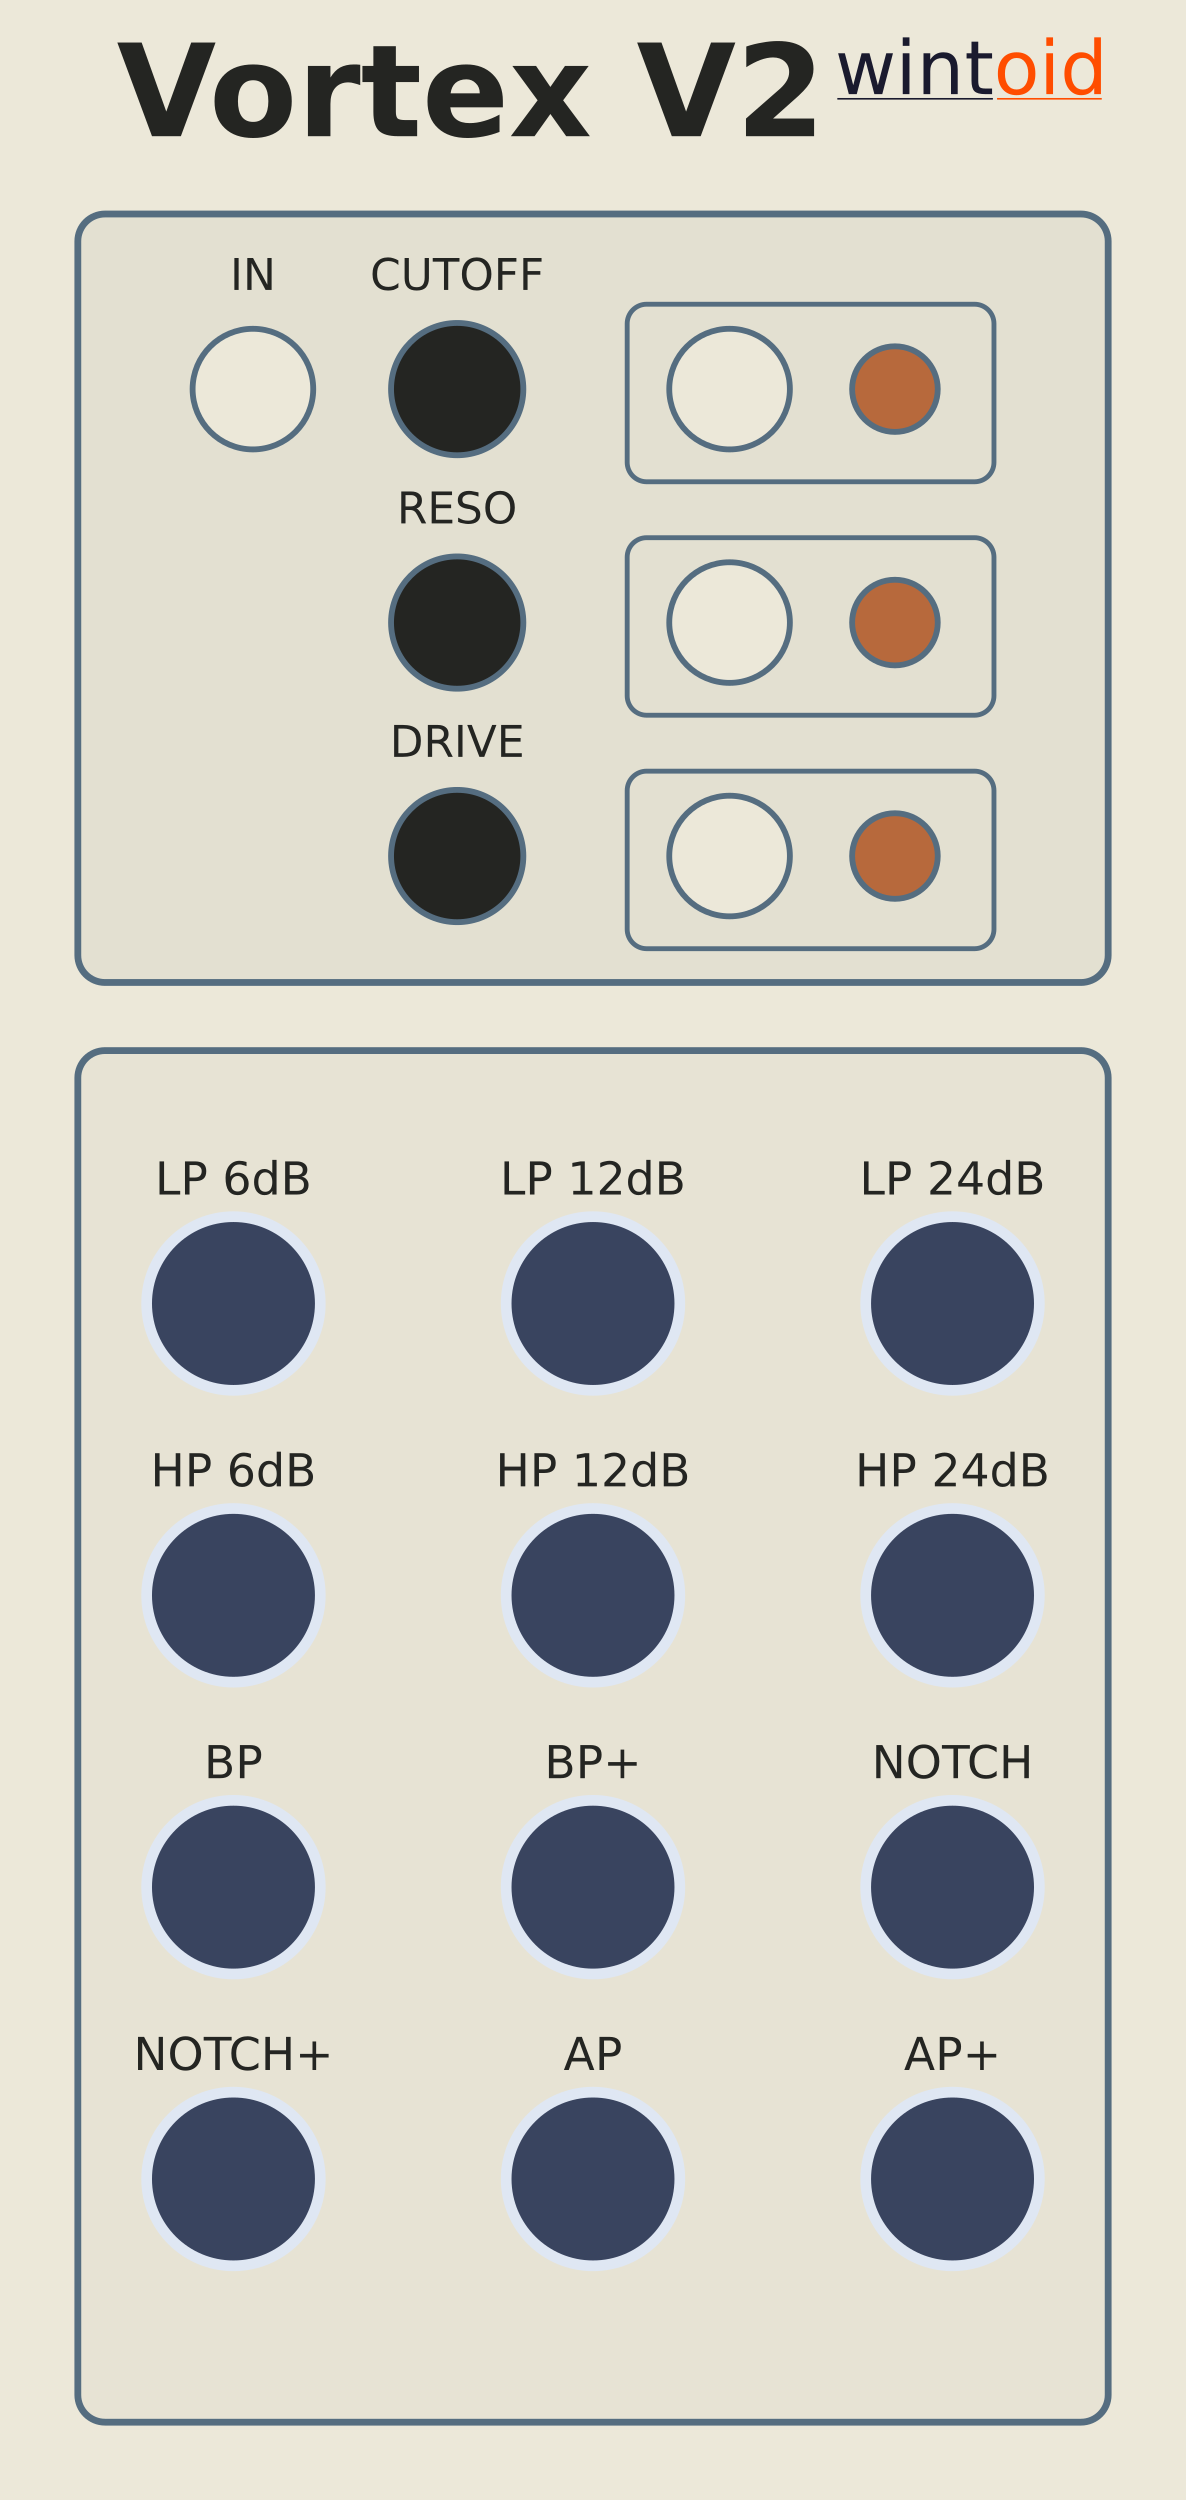
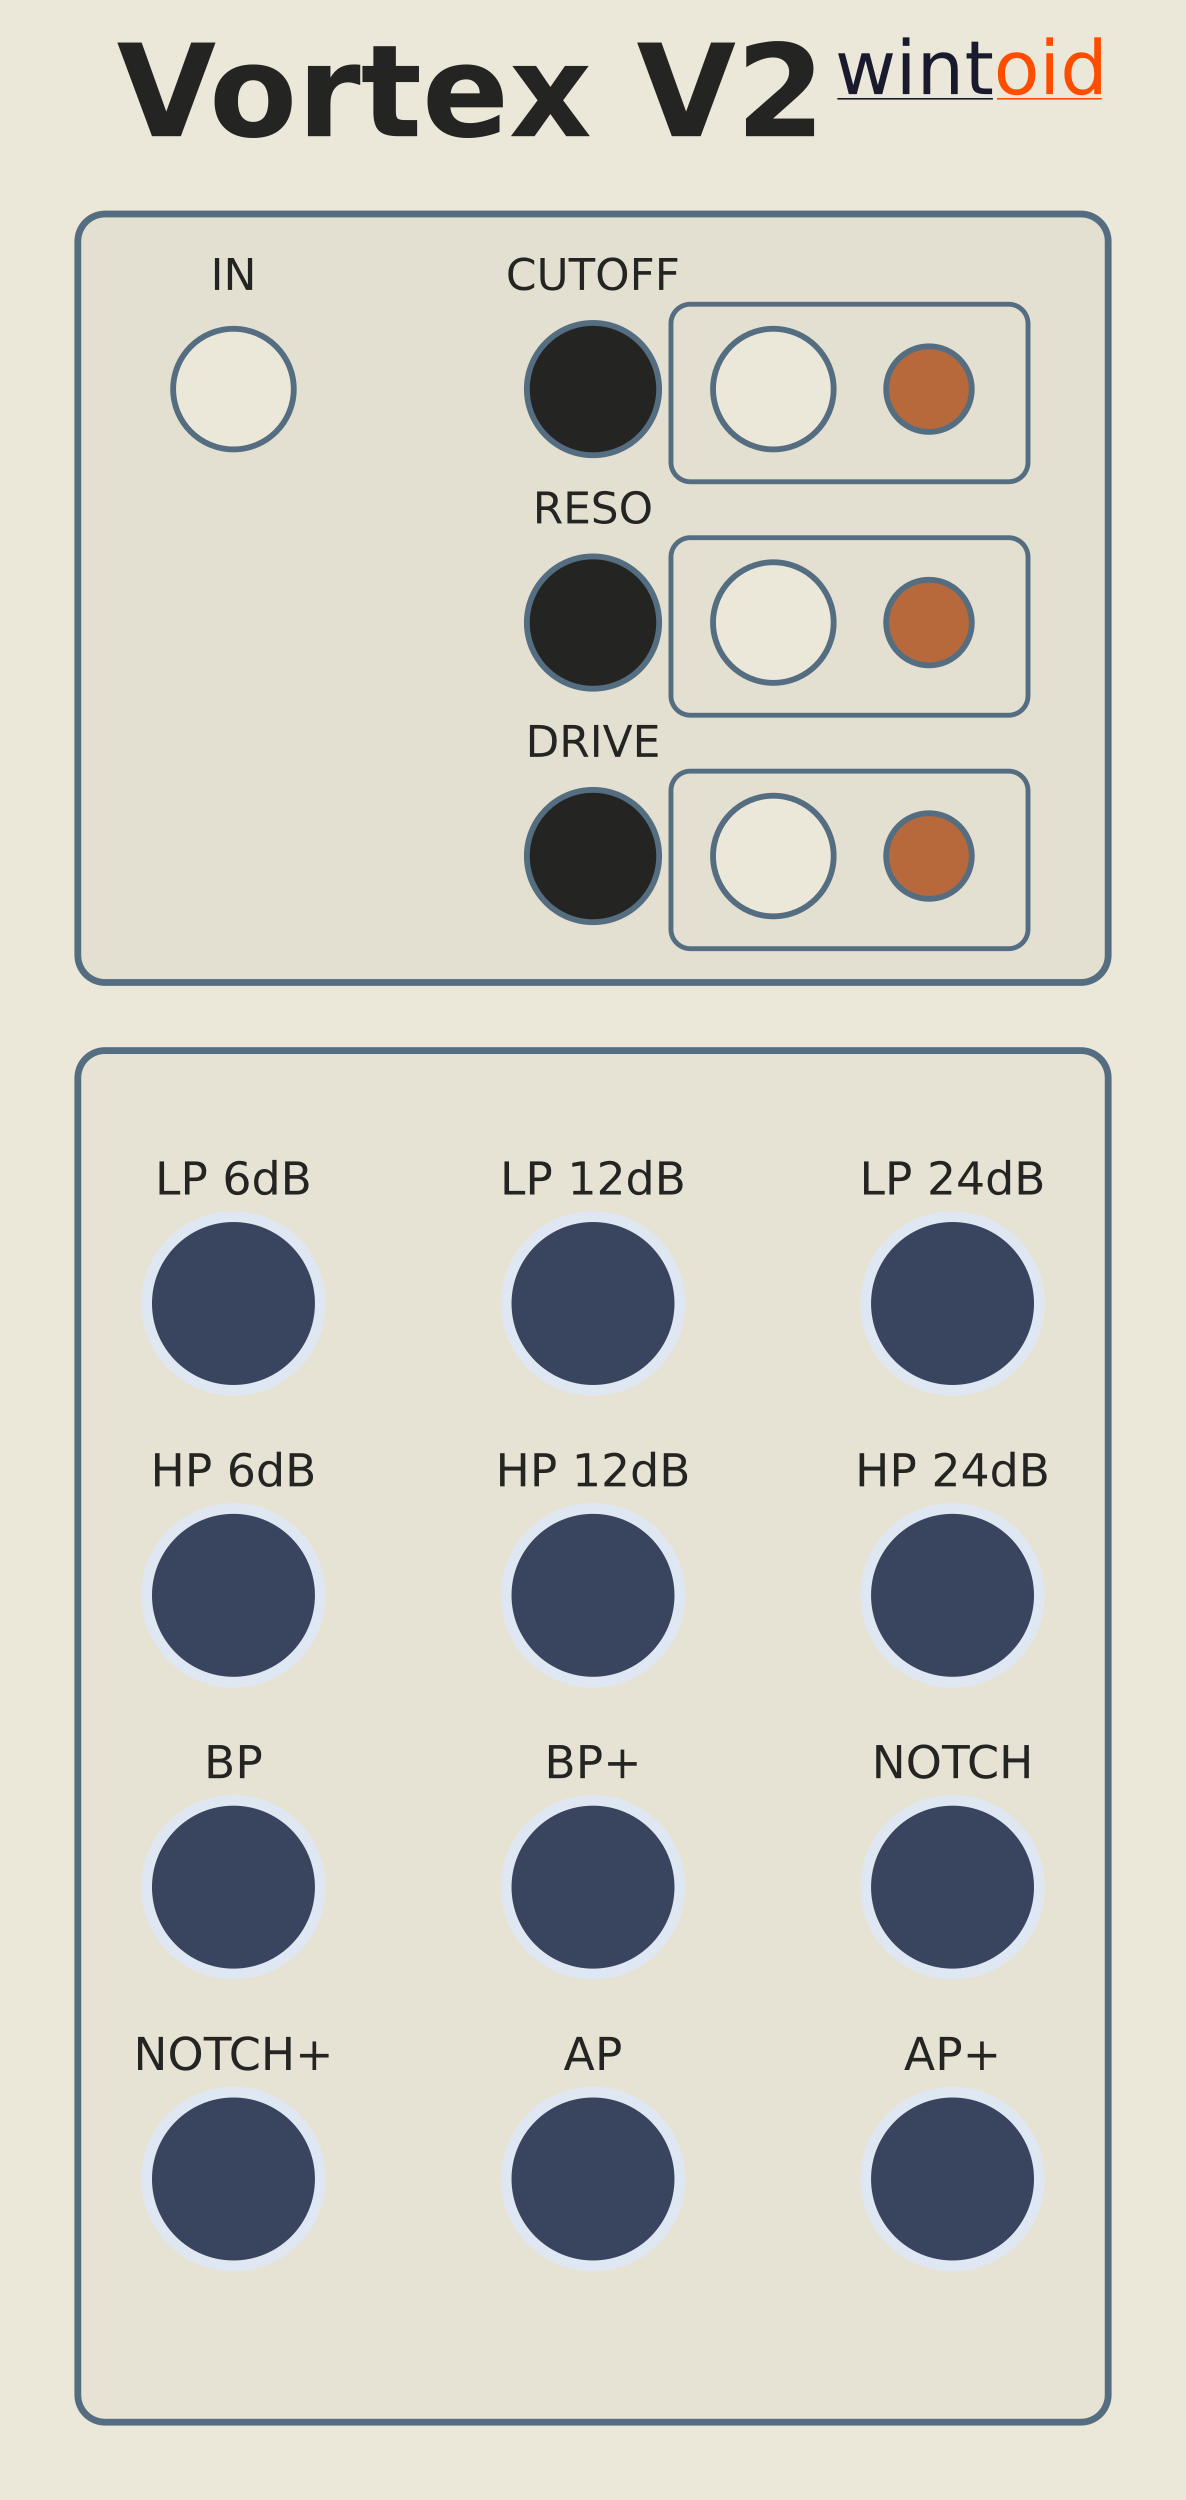
<svg xmlns="http://www.w3.org/2000/svg" width="60.96mm" height="128.5mm" viewBox="0 0 60.96 128.5">
  <rect x="0" y="0" width="60.96" height="128.5" fill="#ece8d9" stroke="#ece8d9" stroke-width="0" />
  <g id="wintoid-logo" transform="translate(42.919 0.638) scale(0.06)">
    <g id="wint-glyphs" fill="#1a1a2e">
      <path data-glyph="w" data-glyph-index="90" data-bbox="2.6875,-35,49.6562,0" transform="translate(0 70)" fill="#1a1a2e" d="M 2.688 -35 L 8.438 -35 L 15.625 -7.688 L 22.781 -35 L 29.562 -35 L 36.75 -7.688 L 43.906 -35 L 49.656 -35 L 40.5 0 L 33.719 0 L 26.188 -28.688 L 18.625 0 L 11.844 0 Z" />
      <path data-glyph="i" data-glyph-index="76" data-bbox="6.0312,-48.625,11.7812,0" transform="translate(52 70)" fill="#1a1a2e" d="M 6.031 -35 L 11.781 -35 L 11.781 0 L 6.031 0 Z M 6.031 -48.625 L 11.781 -48.625 L 11.781 -41.344 L 6.031 -41.344 Z" />
      <path data-glyph="n" data-glyph-index="81" data-bbox="5.8125,-35.8438,35.125,0" transform="translate(70 70)" fill="#1a1a2e" d="M 35.125 -21.125 L 35.125 0 L 29.375 0 L 29.375 -20.938 Q 29.375 -25.906 27.438 -28.375 Q 25.5 -30.844 21.625 -30.844 Q 16.969 -30.844 14.281 -27.875 Q 11.594 -24.906 11.594 -19.781 L 11.594 0 L 5.812 0 L 5.812 -35 L 11.594 -35 L 11.594 -29.562 Q 13.656 -32.719 16.453 -34.281 Q 19.25 -35.844 22.906 -35.844 Q 28.938 -35.844 32.031 -32.109 Q 35.125 -28.375 35.125 -21.125 Z" />
      <path data-glyph="t" data-glyph-index="87" data-bbox="1.7188,-44.9375,23.5625,0" transform="translate(111 70)" fill="#1a1a2e" d="M 11.719 -44.938 L 11.719 -35 L 23.562 -35 L 23.562 -30.531 L 11.719 -30.531 L 11.719 -11.531 Q 11.719 -7.25 12.891 -6.031 Q 14.062 -4.812 17.656 -4.812 L 23.562 -4.812 L 23.562 0 L 17.656 0 Q 11 0 8.469 -2.484 Q 5.938 -4.969 5.938 -11.531 L 5.938 -30.531 L 1.719 -30.531 L 1.719 -35 L 5.938 -35 L 5.938 -44.938 Z" />
    </g>
    <line id="wint-underline" x1="2.688" y1="74" x2="134.562" y2="74" stroke="#1a1a2e" stroke-width="1.4" stroke-linecap="square" />
    <g id="oid-glyphs" fill="#ff4d00">
      <path data-glyph="o" data-glyph-index="82" data-bbox="3.5312,-35.8438,35.6562,0.9062" transform="translate(136 70)" fill="#ff4d00" d="M 19.594 -30.969 Q 14.969 -30.969 12.281 -27.359 Q 9.594 -23.75 9.594 -17.469 Q 9.594 -11.188 12.266 -7.578 Q 14.938 -3.969 19.594 -3.969 Q 24.188 -3.969 26.875 -7.594 Q 29.562 -11.219 29.562 -17.469 Q 29.562 -23.688 26.875 -27.328 Q 24.188 -30.969 19.594 -30.969 Z M 19.594 -35.844 Q 27.094 -35.844 31.375 -30.969 Q 35.656 -26.094 35.656 -17.469 Q 35.656 -8.875 31.375 -3.984 Q 27.094 0.906 19.594 0.906 Q 12.062 0.906 7.797 -3.984 Q 3.531 -8.875 3.531 -17.469 Q 3.531 -26.094 7.797 -30.969 Q 12.062 -35.844 19.594 -35.844 Z" />
      <path data-glyph="i" data-glyph-index="76" data-bbox="6.0312,-48.625,11.7812,0" transform="translate(175 70)" fill="#ff4d00" d="M 6.031 -35 L 11.781 -35 L 11.781 0 L 6.031 0 Z M 6.031 -48.625 L 11.781 -48.625 L 11.781 -41.344 L 6.031 -41.344 Z" />
      <path data-glyph="d" data-glyph-index="71" data-bbox="3.5312,-48.625,34.8125,0.9062" transform="translate(193 70)" fill="#ff4d00" d="M 29.062 -29.688 L 29.062 -48.625 L 34.812 -48.625 L 34.812 0 L 29.062 0 L 29.062 -5.25 Q 27.25 -2.125 24.484 -0.609 Q 21.719 0.906 17.844 0.906 Q 11.5 0.906 7.516 -4.156 Q 3.531 -9.219 3.531 -17.469 Q 3.531 -25.719 7.516 -30.781 Q 11.5 -35.844 17.844 -35.844 Q 21.719 -35.844 24.484 -34.328 Q 27.25 -32.812 29.062 -29.688 Z M 9.469 -17.469 Q 9.469 -11.125 12.078 -7.516 Q 14.688 -3.906 19.25 -3.906 Q 23.812 -3.906 26.438 -7.516 Q 29.062 -11.125 29.062 -17.469 Q 29.062 -23.812 26.438 -27.422 Q 23.812 -31.031 19.25 -31.031 Q 14.688 -31.031 12.078 -27.422 Q 9.469 -23.812 9.469 -17.469 Z" />
    </g>
    <line id="oid-underline" x1="139.531" y1="74" x2="227.812" y2="74" stroke="#ff4d00" stroke-width="1.4" stroke-linecap="square" />
  </g>
  <text x="6" y="7" text-anchor="start" font-family="DejaVu Sans" font-size="6.6" font-weight="700" fill="#242522">Vortex V2</text>
  <rect id="controls-section" x="4" y="11" width="52.96" height="39.5" fill="#e3e0d1" stroke="#556d80" stroke-width="0.35" rx="1.4" />
  <rect id="outputs-section" x="4" y="54" width="52.96" height="70.5" fill="#e7e3d4" stroke="#556d80" stroke-width="0.35" rx="1.4" />
-   <rect id="cutoff-cv-group" x="32.237" y="15.637" width="18.853" height="9.126" fill="none" stroke="#556d80" stroke-width="0.25" rx="1" />
-   <rect id="resonance-cv-group" x="32.237" y="27.637" width="18.853" height="9.126" fill="none" stroke="#556d80" stroke-width="0.25" rx="1" />
-   <rect id="drive-cv-group" x="32.237" y="39.637" width="18.853" height="9.126" fill="none" stroke="#556d80" stroke-width="0.25" rx="1" />
-   <text x="23.5" y="14.9" text-anchor="middle" font-family="DejaVu Sans" font-size="2.25" font-weight="400" fill="#242522">CUTOFF</text>
-   <circle cx="23.5" cy="20" r="3.4" fill="#242522" stroke="#556d80" stroke-width="0.3" />
-   <circle cx="37.5" cy="20" r="3.1" fill="#ece8d9" stroke="#556d80" stroke-width="0.3" />
-   <circle cx="46" cy="20" r="2.2" fill="#b7693c" stroke="#556d80" stroke-width="0.3" />
-   <text x="23.5" y="26.9" text-anchor="middle" font-family="DejaVu Sans" font-size="2.25" font-weight="400" fill="#242522">RESO</text>
-   <circle cx="23.5" cy="32" r="3.4" fill="#242522" stroke="#556d80" stroke-width="0.3" />
-   <circle cx="37.5" cy="32" r="3.1" fill="#ece8d9" stroke="#556d80" stroke-width="0.3" />
-   <circle cx="46" cy="32" r="2.2" fill="#b7693c" stroke="#556d80" stroke-width="0.3" />
-   <text x="23.5" y="38.9" text-anchor="middle" font-family="DejaVu Sans" font-size="2.25" font-weight="400" fill="#242522">DRIVE</text>
-   <circle cx="23.5" cy="44" r="3.4" fill="#242522" stroke="#556d80" stroke-width="0.3" />
-   <circle cx="37.5" cy="44" r="3.1" fill="#ece8d9" stroke="#556d80" stroke-width="0.3" />
-   <circle cx="46" cy="44" r="2.2" fill="#b7693c" stroke="#556d80" stroke-width="0.3" />
-   <text x="13" y="14.9" text-anchor="middle" font-family="DejaVu Sans" font-size="2.25" font-weight="400" fill="#242522">IN</text>
-   <circle cx="13" cy="20" r="3.1" fill="#ece8d9" stroke="#556d80" stroke-width="0.3" />
+   <rect id="cutoff-cv-group" x="34.487" y="15.637" width="18.353" height="9.126" fill="none" stroke="#556d80" stroke-width="0.25" rx="1" />
+   <rect id="resonance-cv-group" x="34.487" y="27.637" width="18.353" height="9.126" fill="none" stroke="#556d80" stroke-width="0.25" rx="1" />
+   <rect id="drive-cv-group" x="34.487" y="39.637" width="18.353" height="9.126" fill="none" stroke="#556d80" stroke-width="0.25" rx="1" />
+   <text x="30.48" y="14.9" text-anchor="middle" font-family="DejaVu Sans" font-size="2.25" font-weight="400" fill="#242522">CUTOFF</text>
+   <circle cx="30.48" cy="20" r="3.4" fill="#242522" stroke="#556d80" stroke-width="0.3" />
+   <circle cx="39.75" cy="20" r="3.1" fill="#ece8d9" stroke="#556d80" stroke-width="0.3" />
+   <circle cx="47.75" cy="20" r="2.2" fill="#b7693c" stroke="#556d80" stroke-width="0.3" />
+   <text x="30.48" y="26.9" text-anchor="middle" font-family="DejaVu Sans" font-size="2.25" font-weight="400" fill="#242522">RESO</text>
+   <circle cx="30.48" cy="32" r="3.4" fill="#242522" stroke="#556d80" stroke-width="0.3" />
+   <circle cx="39.75" cy="32" r="3.1" fill="#ece8d9" stroke="#556d80" stroke-width="0.3" />
+   <circle cx="47.75" cy="32" r="2.2" fill="#b7693c" stroke="#556d80" stroke-width="0.3" />
+   <text x="30.48" y="38.9" text-anchor="middle" font-family="DejaVu Sans" font-size="2.25" font-weight="400" fill="#242522">DRIVE</text>
+   <circle cx="30.48" cy="44" r="3.4" fill="#242522" stroke="#556d80" stroke-width="0.3" />
+   <circle cx="39.75" cy="44" r="3.1" fill="#ece8d9" stroke="#556d80" stroke-width="0.3" />
+   <circle cx="47.75" cy="44" r="2.2" fill="#b7693c" stroke="#556d80" stroke-width="0.3" />
+   <text x="12" y="14.9" text-anchor="middle" font-family="DejaVu Sans" font-size="2.25" font-weight="400" fill="#242522">IN</text>
+   <circle cx="12" cy="20" r="3.1" fill="#ece8d9" stroke="#556d80" stroke-width="0.3" />
  <text x="12" y="61.4" text-anchor="middle" font-family="DejaVu Sans" font-size="2.35" font-weight="400" fill="#242522">LP 6dB</text>
  <circle cx="12" cy="67" r="4.463" fill="#39445f" stroke="#dfe7f3" stroke-width="0.55" />
  <text x="30.48" y="61.4" text-anchor="middle" font-family="DejaVu Sans" font-size="2.35" font-weight="400" fill="#242522">LP 12dB</text>
  <circle cx="30.48" cy="67" r="4.463" fill="#39445f" stroke="#dfe7f3" stroke-width="0.55" />
  <text x="48.96" y="61.4" text-anchor="middle" font-family="DejaVu Sans" font-size="2.35" font-weight="400" fill="#242522">LP 24dB</text>
  <circle cx="48.96" cy="67" r="4.463" fill="#39445f" stroke="#dfe7f3" stroke-width="0.55" />
  <text x="12" y="76.4" text-anchor="middle" font-family="DejaVu Sans" font-size="2.35" font-weight="400" fill="#242522">HP 6dB</text>
  <circle cx="12" cy="82" r="4.463" fill="#39445f" stroke="#dfe7f3" stroke-width="0.55" />
  <text x="30.48" y="76.4" text-anchor="middle" font-family="DejaVu Sans" font-size="2.35" font-weight="400" fill="#242522">HP 12dB</text>
  <circle cx="30.48" cy="82" r="4.463" fill="#39445f" stroke="#dfe7f3" stroke-width="0.55" />
  <text x="48.96" y="76.4" text-anchor="middle" font-family="DejaVu Sans" font-size="2.35" font-weight="400" fill="#242522">HP 24dB</text>
  <circle cx="48.96" cy="82" r="4.463" fill="#39445f" stroke="#dfe7f3" stroke-width="0.55" />
  <text x="12" y="91.4" text-anchor="middle" font-family="DejaVu Sans" font-size="2.35" font-weight="400" fill="#242522">BP</text>
  <circle cx="12" cy="97" r="4.463" fill="#39445f" stroke="#dfe7f3" stroke-width="0.55" />
  <text x="30.48" y="91.4" text-anchor="middle" font-family="DejaVu Sans" font-size="2.35" font-weight="400" fill="#242522">BP+</text>
  <circle cx="30.48" cy="97" r="4.463" fill="#39445f" stroke="#dfe7f3" stroke-width="0.55" />
  <text x="48.96" y="91.4" text-anchor="middle" font-family="DejaVu Sans" font-size="2.35" font-weight="400" fill="#242522">NOTCH</text>
  <circle cx="48.96" cy="97" r="4.463" fill="#39445f" stroke="#dfe7f3" stroke-width="0.55" />
  <text x="12" y="106.4" text-anchor="middle" font-family="DejaVu Sans" font-size="2.35" font-weight="400" fill="#242522">NOTCH+</text>
  <circle cx="12" cy="112" r="4.463" fill="#39445f" stroke="#dfe7f3" stroke-width="0.55" />
  <text x="30.48" y="106.4" text-anchor="middle" font-family="DejaVu Sans" font-size="2.35" font-weight="400" fill="#242522">AP</text>
  <circle cx="30.48" cy="112" r="4.463" fill="#39445f" stroke="#dfe7f3" stroke-width="0.55" />
  <text x="48.96" y="106.4" text-anchor="middle" font-family="DejaVu Sans" font-size="2.35" font-weight="400" fill="#242522">AP+</text>
  <circle cx="48.96" cy="112" r="4.463" fill="#39445f" stroke="#dfe7f3" stroke-width="0.55" />
</svg>
